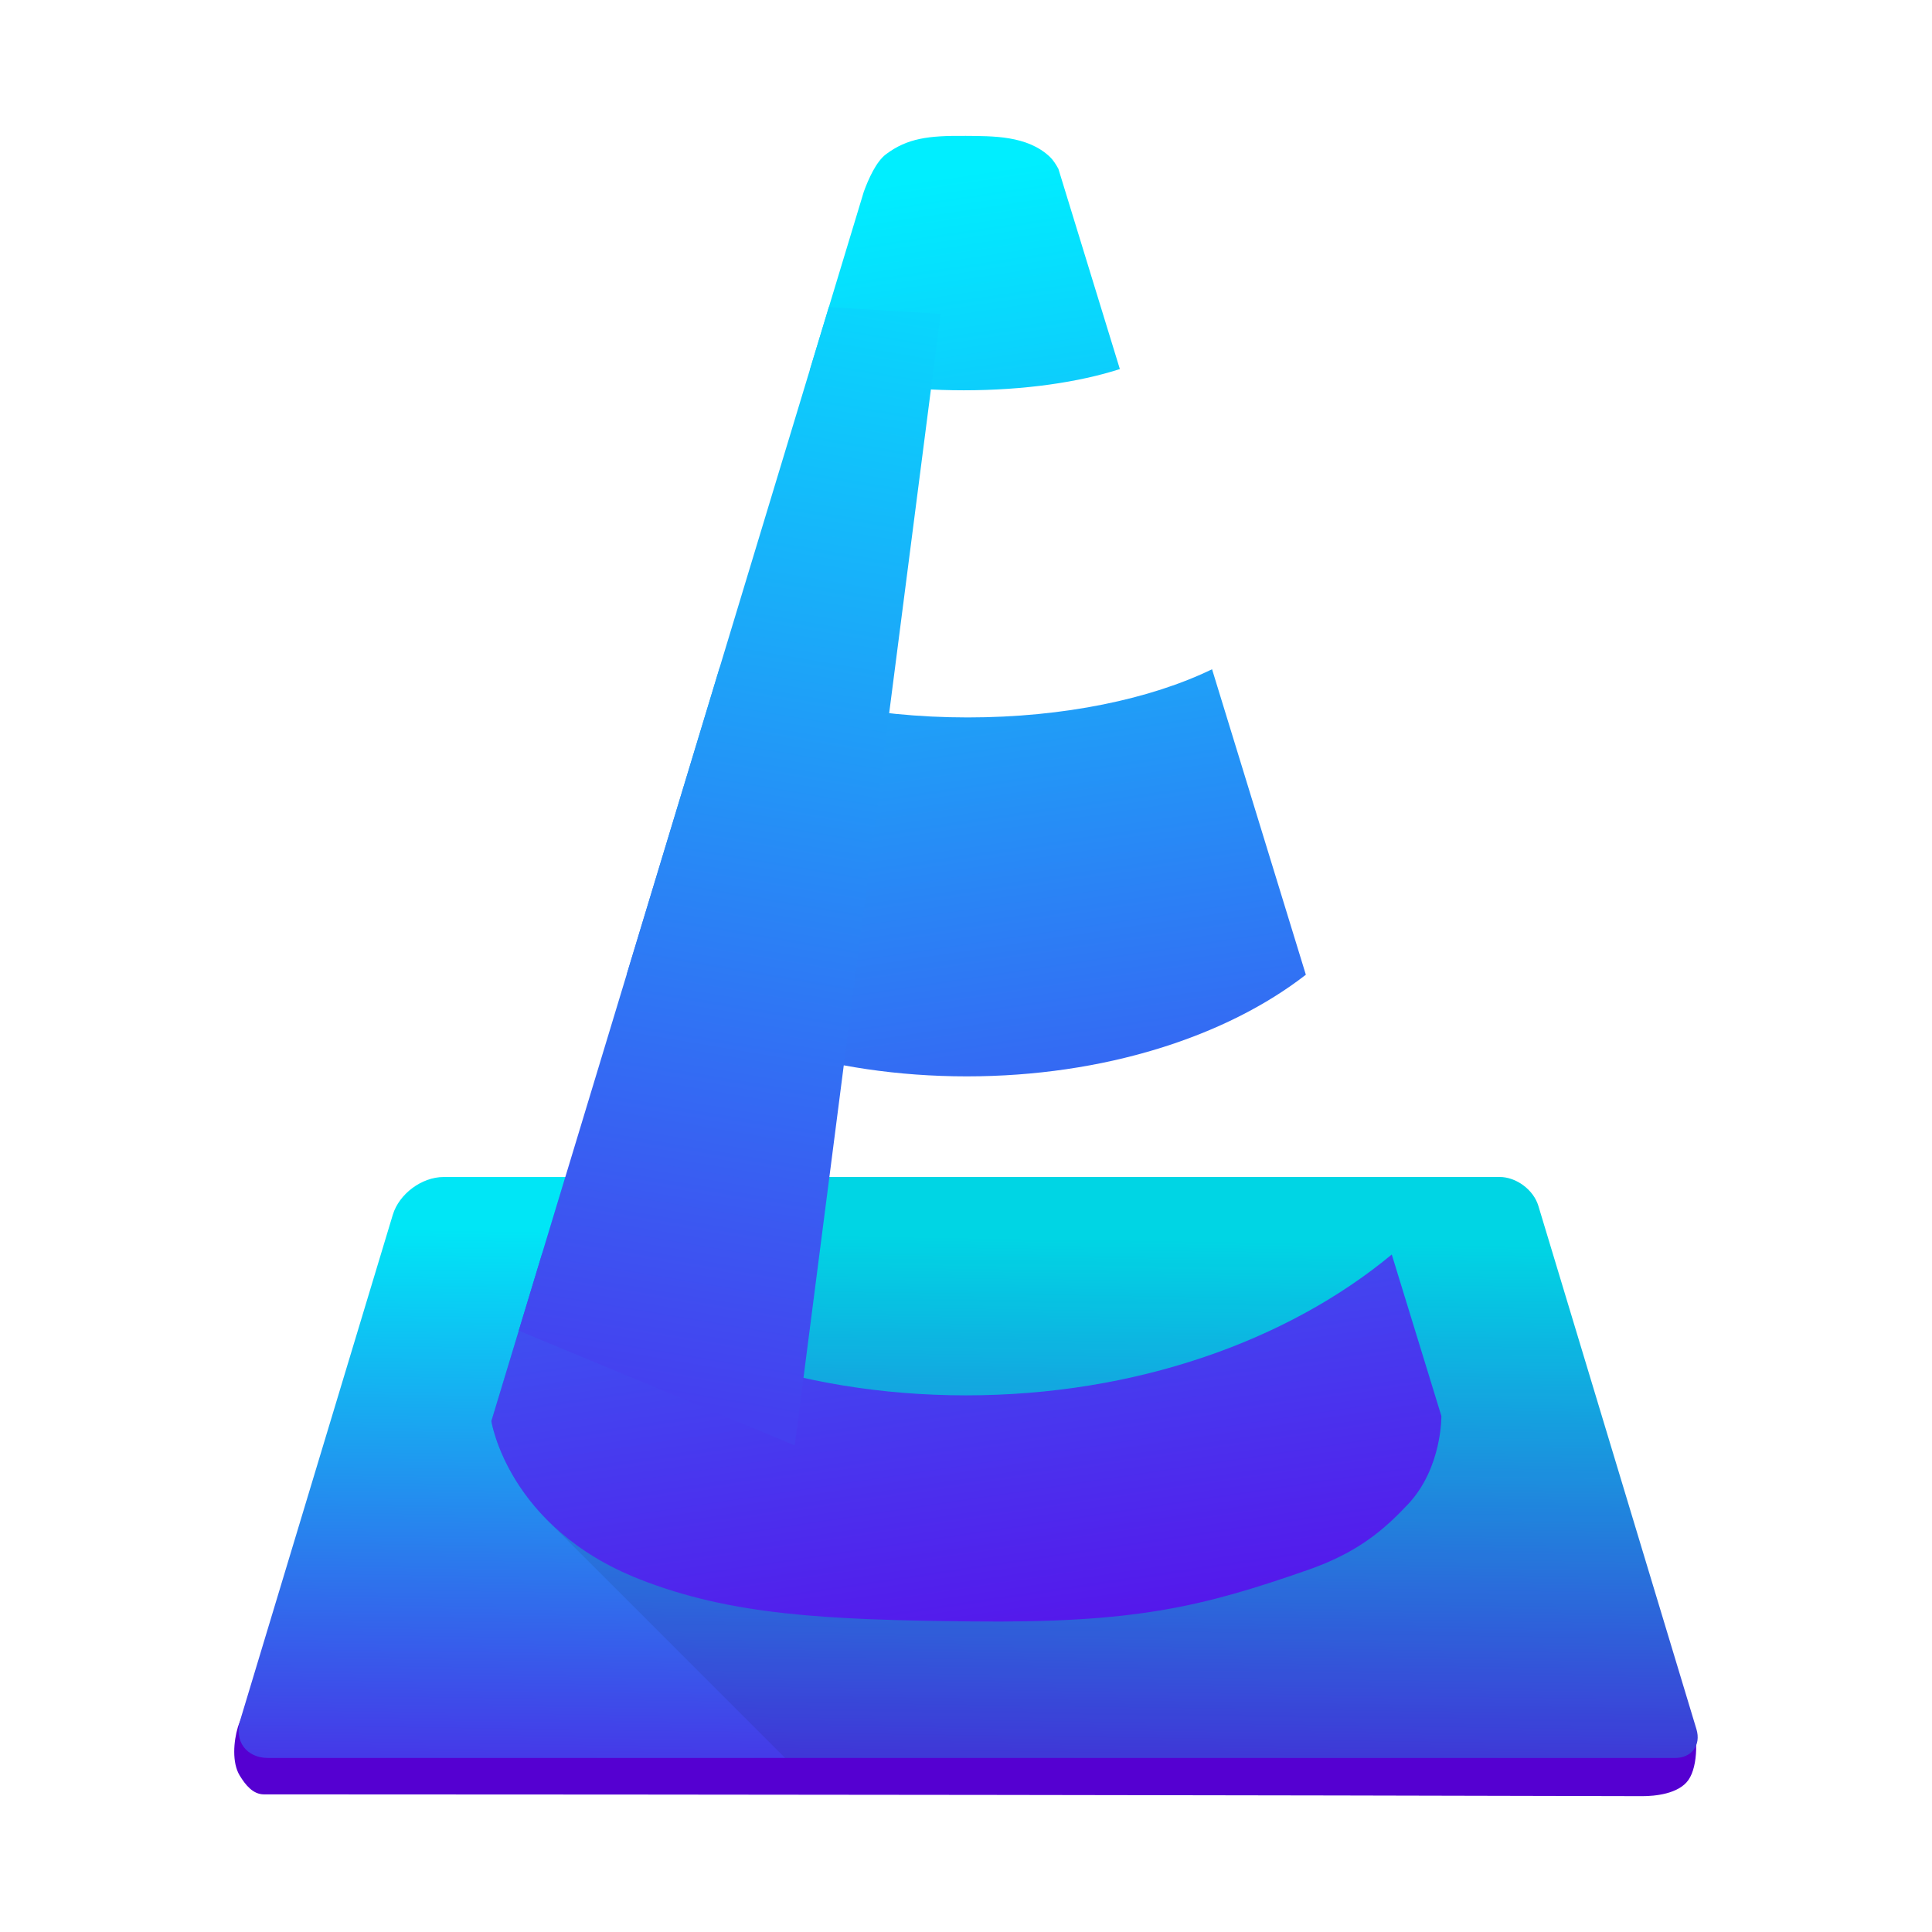
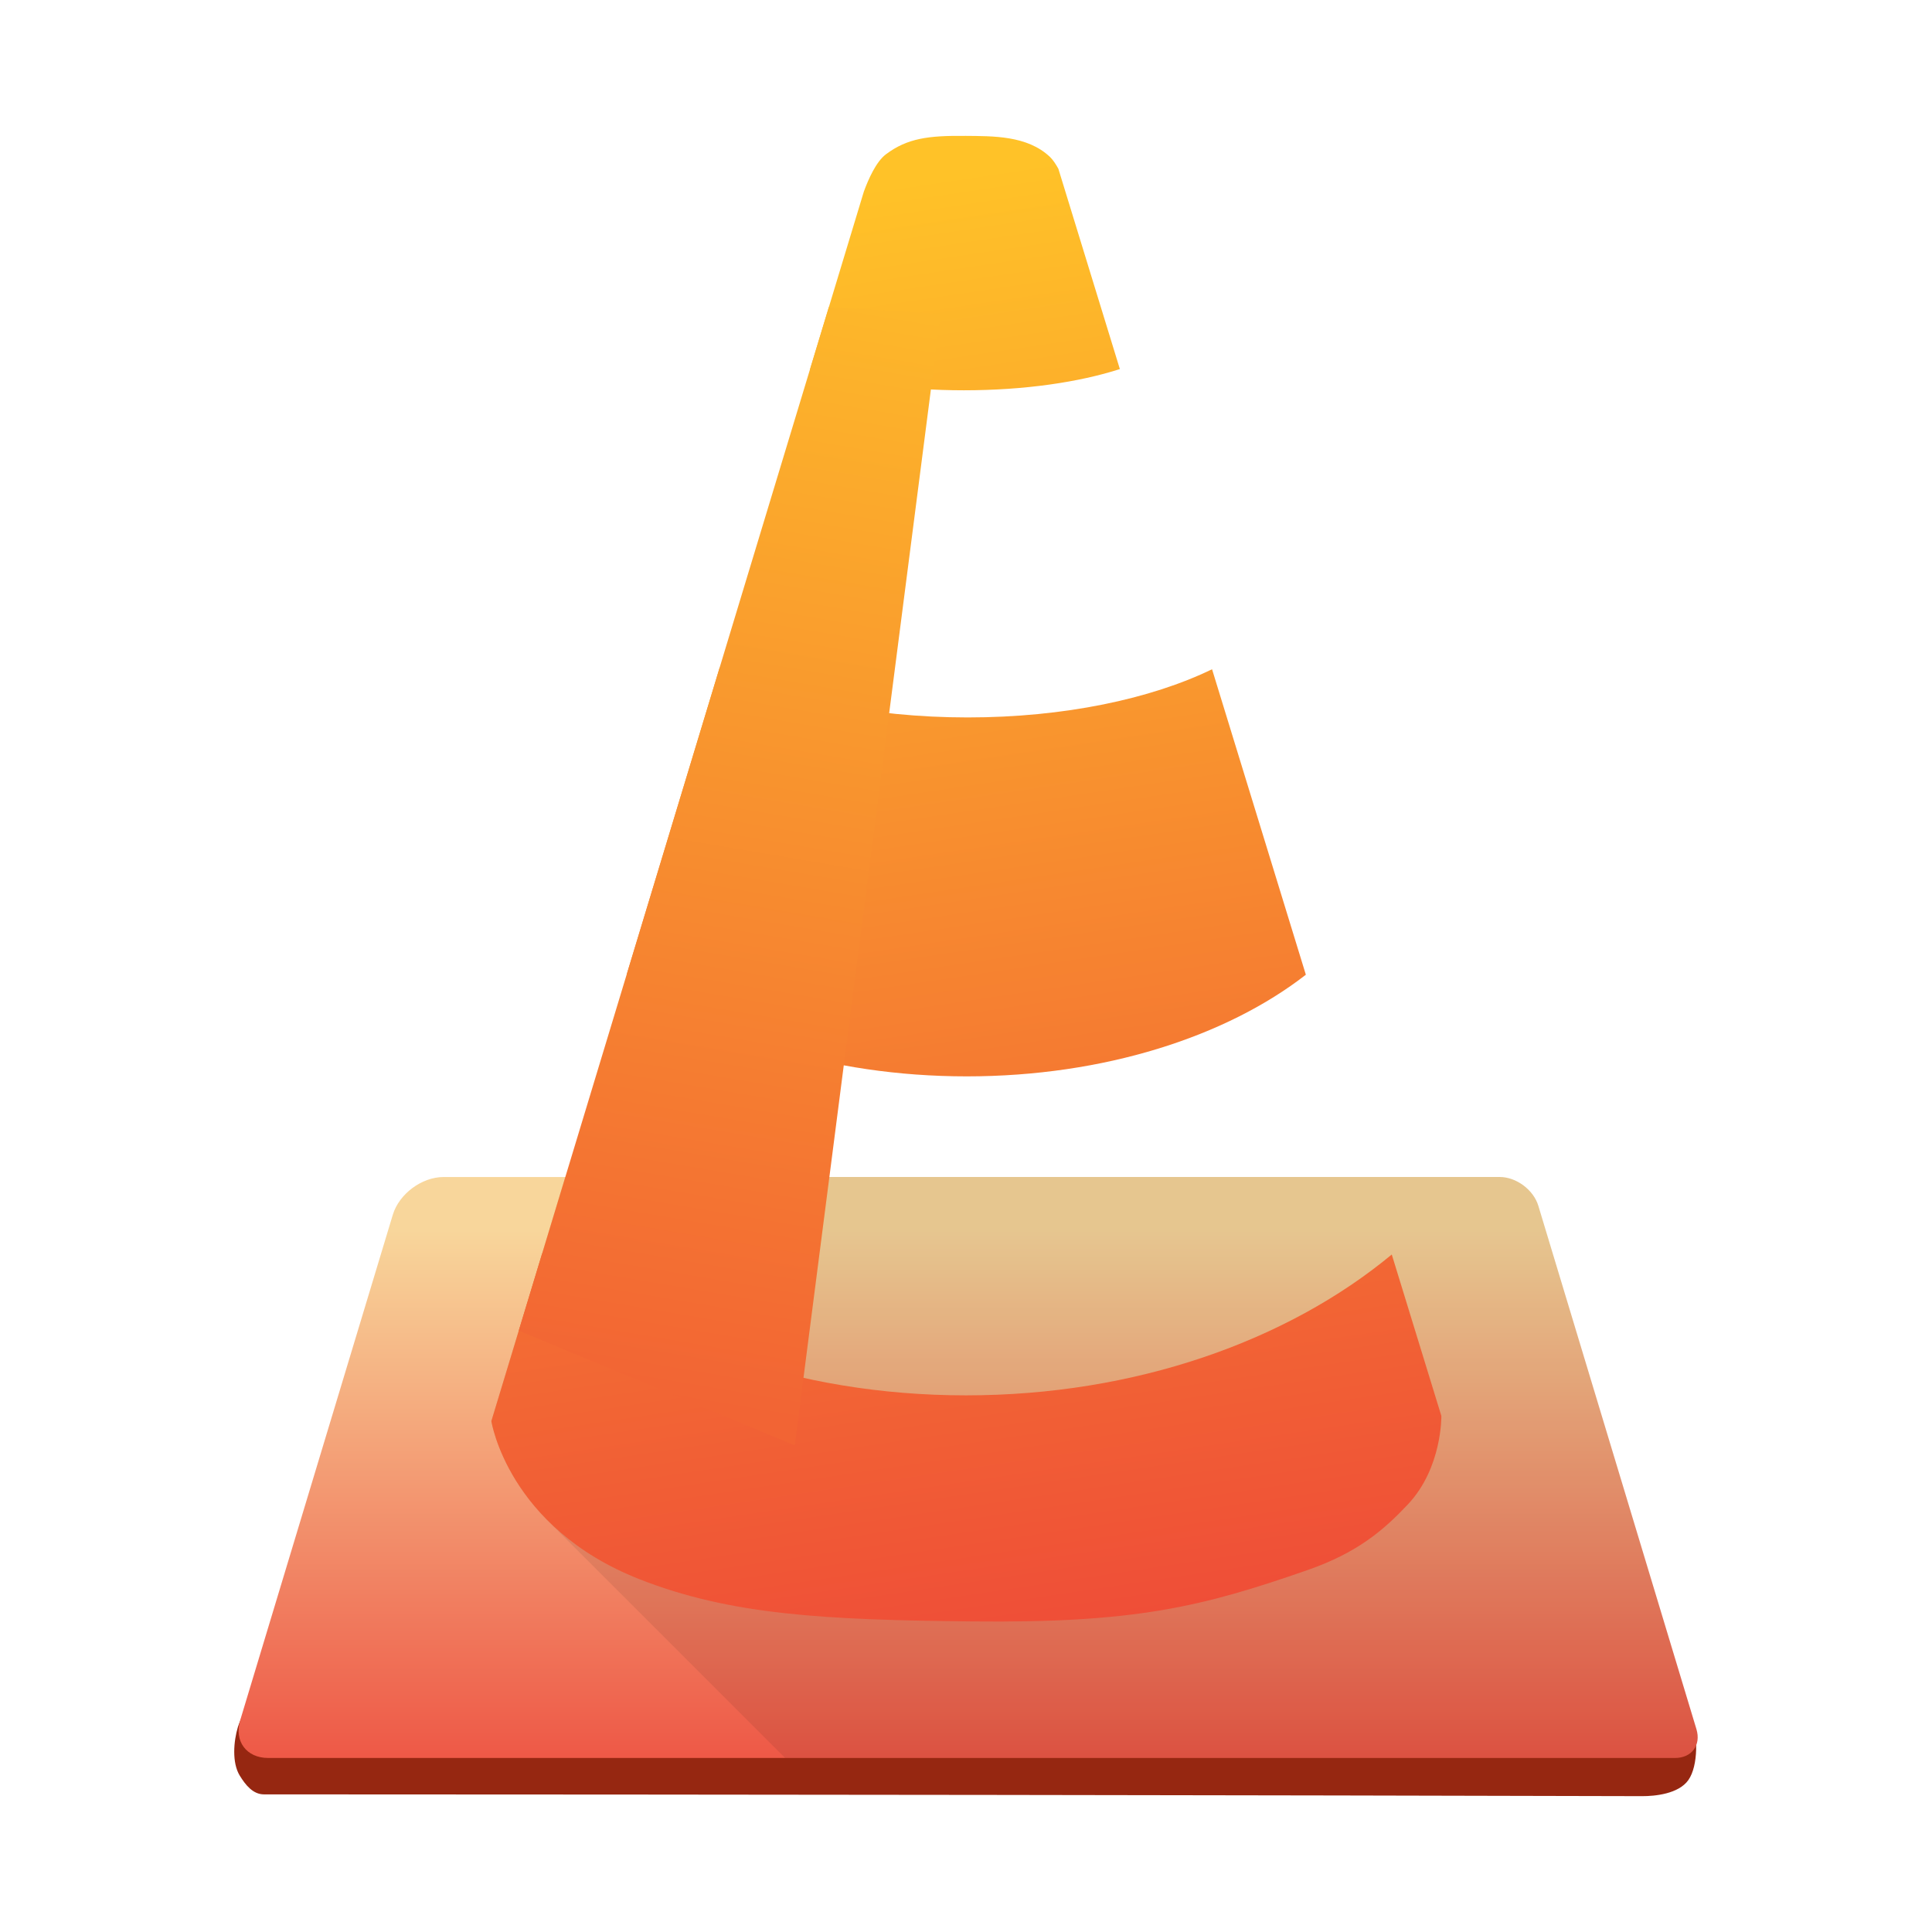
<svg xmlns="http://www.w3.org/2000/svg" id="Calculator" width="64" height="64" enable-background="new 0 0 1024 1024" image-rendering="optimizeSpeed" version="1.1" viewBox="0 0 64 64">
  <defs>
-     <linearGradient id="linearGradient1077" x1="413.99" x2="407.69" y1="545.2" y2="502.91" gradientTransform="matrix(1.25 0 0 1.25 -478.71 -622.75)" gradientUnits="userSpaceOnUse">
-       <stop stop-color="#5e00e9" offset="0" />
-       <stop stop-color="#0ef" offset="1" />
+     <linearGradient id="linearGradient1077" x1="413.99" x2="407.69" y1="545.2" y2="502.91" gradientTransform="matrix(1.25,0,0,1.25,-478.71,-622.75)" gradientUnits="userSpaceOnUse">
+       <stop stop-color="#ed4139" offset="0" />
+       <stop stop-color="#ffc228" offset="1" />
    </linearGradient>
    <linearGradient id="linearGradient1117" x1="29.309" x2="23.171" y1="10.284" y2="46.567" gradientUnits="userSpaceOnUse">
-       <stop stop-color="#09d6fd" offset="0" />
-       <stop stop-color="#453fef" offset="1" />
+       <stop stop-color="#fdb72a" offset="0" />
+       <stop stop-color="#f26434" offset="1" />
    </linearGradient>
-     <linearGradient id="linearGradient10706" x1="-4.811" x2="-3.792" y1="148.09" y2="75.777" gradientTransform="matrix(.31451 0 0 .32087 16.36 16.416)" gradientUnits="userSpaceOnUse">
-       <stop stop-color="#5c00e3" offset="0" />
-       <stop stop-color="#00e6f6" offset="1" />
+     <linearGradient id="linearGradient10706" x1="-3.792" x2="-3.792" y1="139.67" y2="75.777" gradientTransform="matrix(.31451 0 0 .32087 16.36 16.416)" gradientUnits="userSpaceOnUse">
+       <stop stop-color="#ec4338" offset="0" />
+       <stop stop-color="#f8d69b" offset="1" />
    </linearGradient>
  </defs>
  <g fill-rule="evenodd" stroke-width="1.25">
-     <path d="m8.863 55.692s-0.776 0.838-0.982 1.517c-0.144 0.475-0.2 1.183 0.059 1.607 0.19 0.311 0.439 0.625 0.803 0.625 15.831 0.003 33.338 0.026 45.656 0.059 0.417 0.001 1.208-0.072 1.532-0.536 0.331-0.472 0.322-1.526 0.089-2.053-0.245-0.555-1.398-0.803-1.398-0.803l-45.76-0.417z" fill="#5500d1" />
+     <path d="m8.863 55.692s-0.776 0.838-0.982 1.517c-0.144 0.475-0.2 1.183 0.059 1.607 0.19 0.311 0.439 0.625 0.803 0.625 15.831 0.003 33.338 0.026 45.656 0.059 0.417 0.001 1.208-0.072 1.532-0.536 0.331-0.472 0.322-1.526 0.089-2.053-0.245-0.555-1.398-0.803-1.398-0.803l-45.76-0.417z" fill="#962711" />
    <path d="m14.696 38.99c-0.723 0-1.474 0.557-1.684 1.251l-5.054 16.74c-0.21 0.694 0.203 1.254 0.926 1.254h46.605c0.551 0 0.867-0.425 0.707-0.954l-5.237-17.338c-0.16-0.529-0.73-0.954-1.282-0.954z" fill="url(#linearGradient10706)" />
    <path d="m18.726 38.99-2.449 8.086s0.259 1.687 1.868 3.296l7.864 7.864h29.482c0.551 0 0.868-0.423 0.708-0.952l-5.239-17.339c-0.16-0.529-0.728-0.955-1.279-0.955z" fill-opacity=".078" />
    <path d="m31.965 4.502c-1.202-0.013-1.908 0.076-2.617 0.609-0.324 0.243-0.58 0.82-0.732 1.236l-1.787 5.9c1.338 0.421 3.128 0.682 5.1 0.682 2.006 0 3.823-0.269 5.168-0.703l-2.037-6.635c-0.086-0.156-0.179-0.297-0.279-0.393-0.754-0.715-1.898-0.688-2.814-0.697zm-8.123 17.605-3.078 10.16c2.639 2.064 6.7 3.389 11.26 3.389 4.544 0 8.595-1.316 11.234-3.367l-3.107-10.119c-2.023 0.982-4.901 1.596-8.096 1.596-3.259 0-6.186-0.642-8.213-1.658zm-5.881 19.412-1.684 5.557s0.542 3.521 4.908 5.238c3.022 1.188 6.142 1.347 10.996 1.398 5.406 0.058 7.609-0.472 11.143-1.705 1.663-0.58 2.526-1.335 3.314-2.172 1.141-1.21 1.109-2.93 1.109-2.93l-1.643-5.348c-3.449 2.86-8.488 4.666-14.105 4.666-5.644 0-10.588-1.822-14.039-4.705z" fill="url(#linearGradient1077)" />
  </g>
  <path d="m27.457 10.172-10.272 33.908 9.143 3.8 4.832-37.482z" fill="url(#linearGradient1117)" />
</svg>
